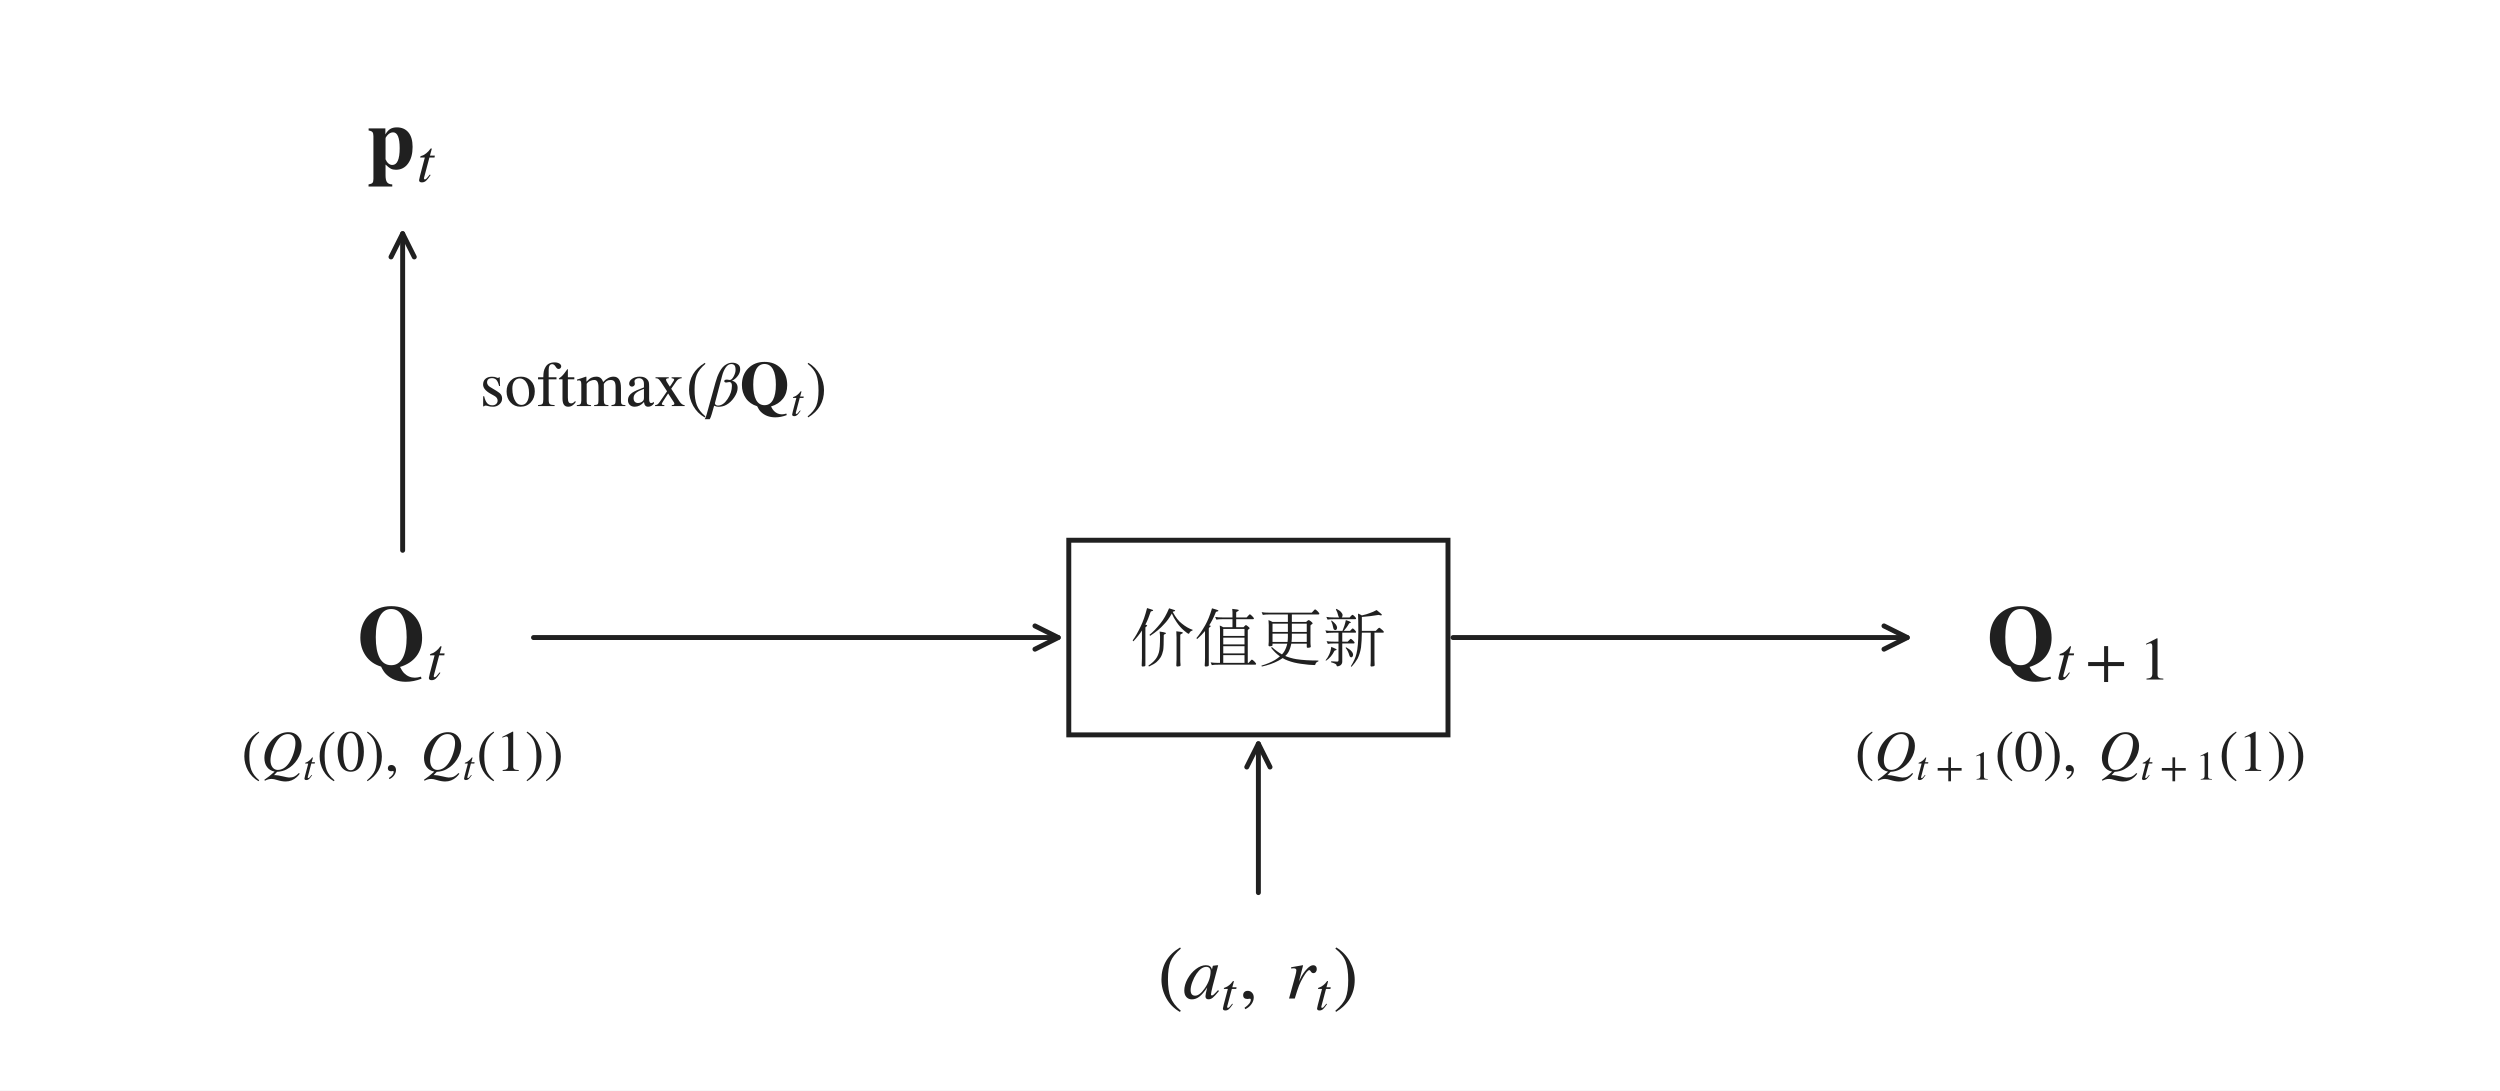
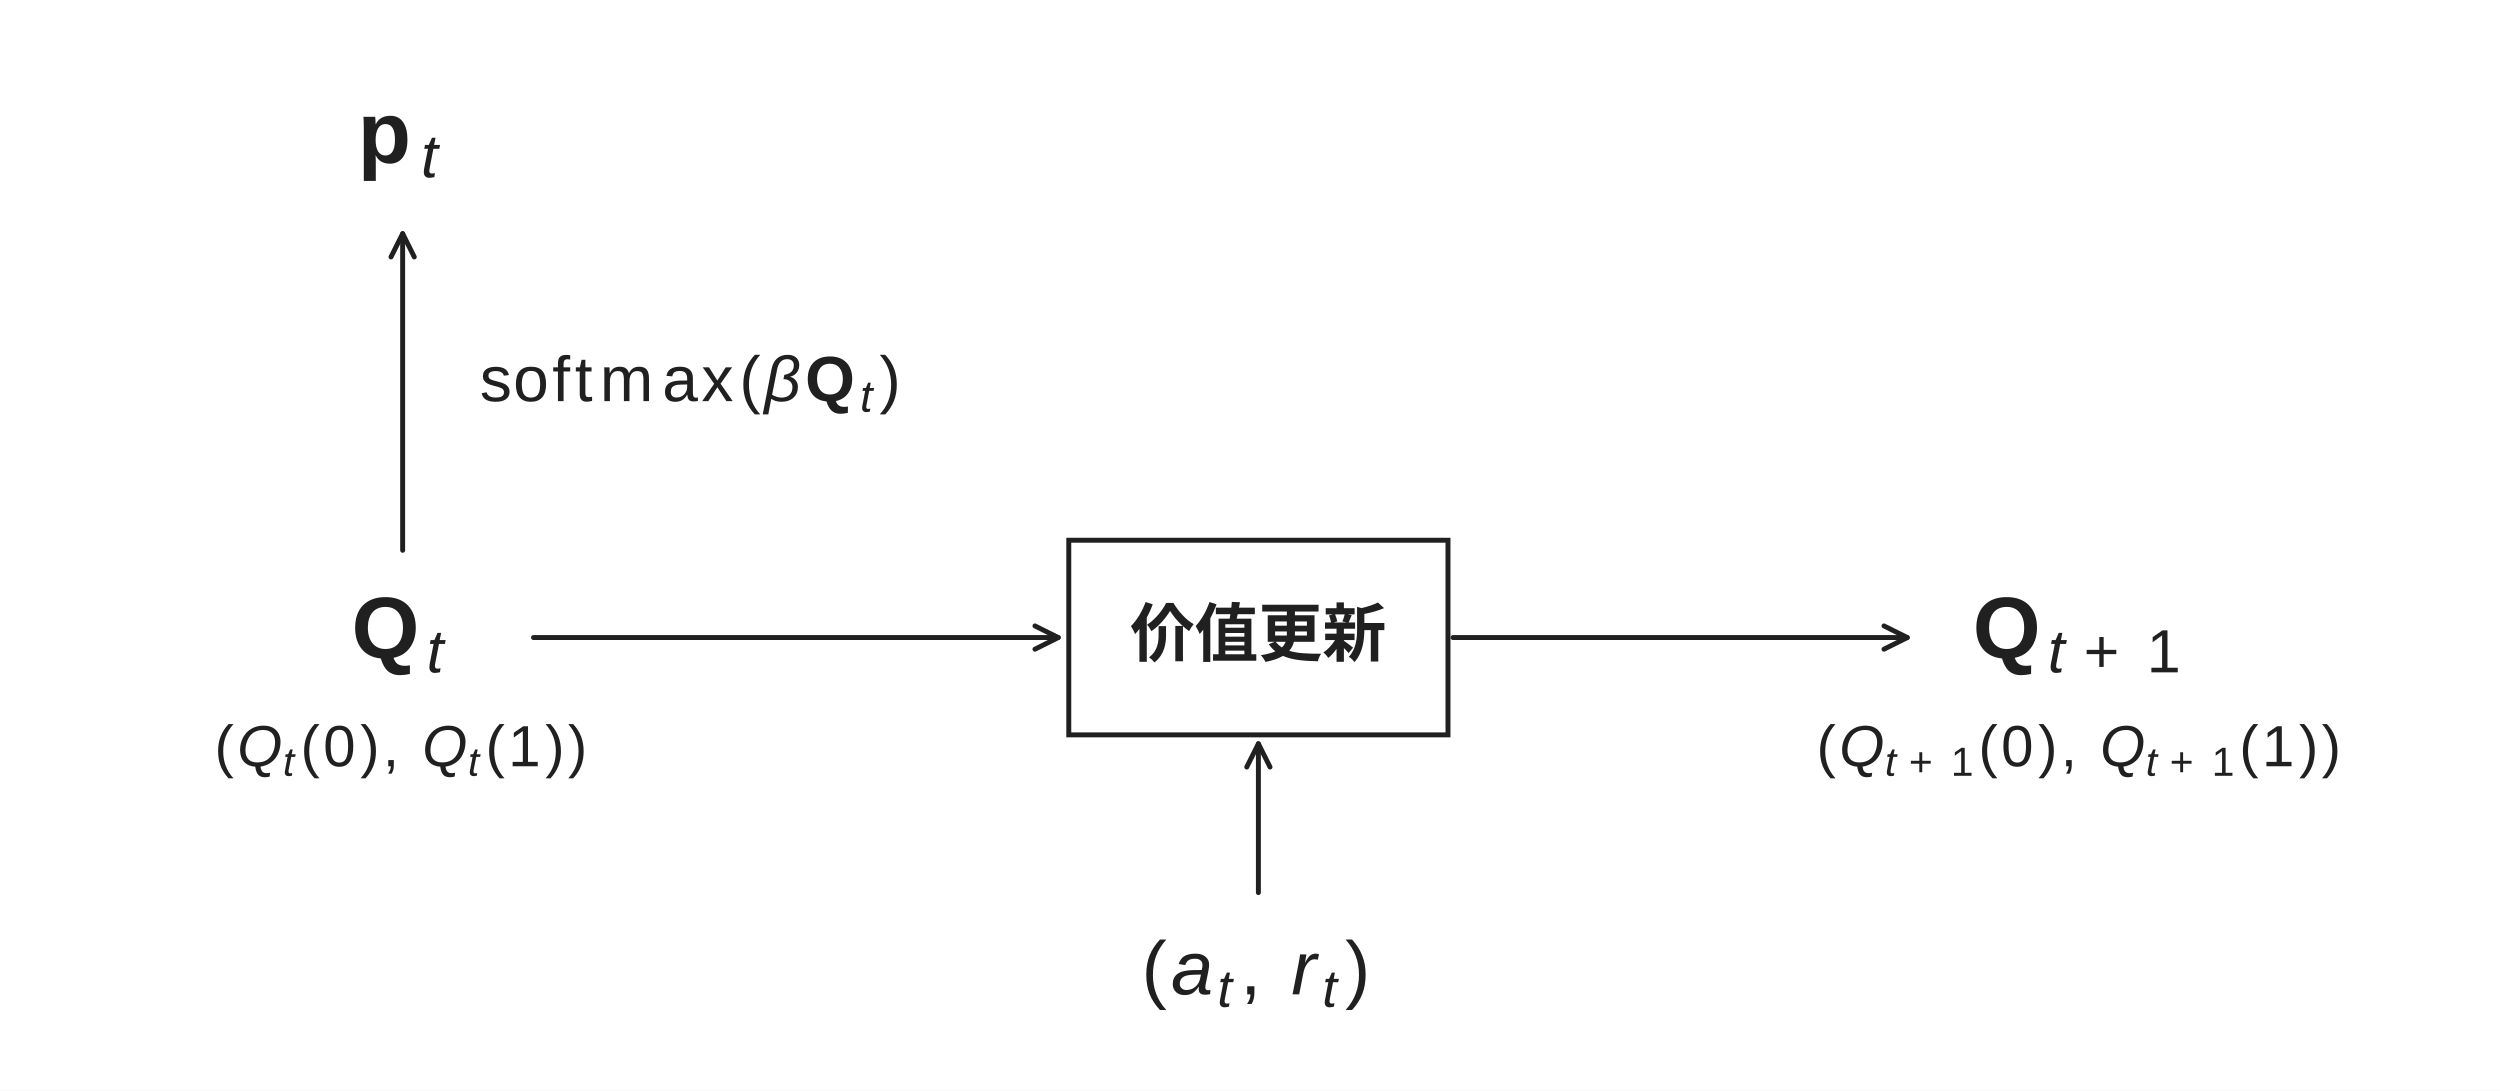
- <svg xmlns="http://www.w3.org/2000/svg" xmlns:xlink="http://www.w3.org/1999/xlink" width="429.805pt" height="187.488pt" viewBox="0 0 429.805 187.488" version="1.1">
+ <svg xmlns="http://www.w3.org/2000/svg" width="429.805pt" height="187.488pt" viewBox="0 0 429.805 187.488" version="1.1">
  <defs>
    <style type="text/css">*{stroke-linejoin: round; stroke-linecap: butt}</style>
  </defs>
  <g id="figure_1">
    <g id="patch_1">
      <path d="M 0 187.488  L 429.805 187.488  L 429.805 0  L 0 0  z " style="fill: #ffffff" />
    </g>
    <g id="axes_1">
      <g id="patch_2">
-         <path d="M 69.224 94.609  Q 69.224 66.916 69.224 40.173  " clip-path="url(#p248965f5a9)" style="fill: none; stroke: #202020; stroke-width: 0.85; stroke-linecap: round" />
-         <path d="M 67.224 44.173  L 69.224 40.173  L 71.224 44.173  " clip-path="url(#p248965f5a9)" style="fill: none; stroke: #202020; stroke-width: 0.85; stroke-linecap: round" />
+         <path d="M 69.224 94.609  Q 69.224 66.916 69.224 40.173  " clip-path="url(#pdacf03f3ad)" style="fill: none; stroke: #202020; stroke-width: 0.85; stroke-linecap: round" />
+         <path d="M 67.224 44.173  L 69.224 40.173  L 71.224 44.173  " clip-path="url(#pdacf03f3ad)" style="fill: none; stroke: #202020; stroke-width: 0.85; stroke-linecap: round" />
      </g>
      <g id="patch_3">
-         <path d="M 183.747 126.341  L 248.942 126.341  L 248.942 92.879  L 183.747 92.879  z " clip-path="url(#p248965f5a9)" style="fill: #ffffff; stroke: #202020; stroke-width: 0.85; stroke-linejoin: miter" />
+         <path d="M 183.747 126.341  L 248.942 126.341  L 248.942 92.879  L 183.747 92.879  z " clip-path="url(#pdacf03f3ad)" style="fill: #ffffff; stroke: #202020; stroke-width: 0.85; stroke-linejoin: miter" />
      </g>
      <g id="patch_4">
-         <path d="M 91.725 109.61  Q 137.303 109.61 181.932 109.61  " clip-path="url(#p248965f5a9)" style="fill: none; stroke: #202020; stroke-width: 0.85; stroke-linecap: round" />
-         <path d="M 177.932 107.61  L 181.932 109.61  L 177.932 111.61  " clip-path="url(#p248965f5a9)" style="fill: none; stroke: #202020; stroke-width: 0.85; stroke-linecap: round" />
+         <path d="M 91.725 109.61  Q 137.303 109.61 181.932 109.61  " clip-path="url(#pdacf03f3ad)" style="fill: none; stroke: #202020; stroke-width: 0.85; stroke-linecap: round" />
+         <path d="M 177.932 107.61  L 181.932 109.61  L 177.932 111.61  " clip-path="url(#pdacf03f3ad)" style="fill: none; stroke: #202020; stroke-width: 0.85; stroke-linecap: round" />
      </g>
      <g id="patch_5">
-         <path d="M 249.807 109.61  Q 289.328 109.61 327.898 109.61  " clip-path="url(#p248965f5a9)" style="fill: none; stroke: #202020; stroke-width: 0.85; stroke-linecap: round" />
-         <path d="M 323.898 107.61  L 327.898 109.61  L 323.898 111.61  " clip-path="url(#p248965f5a9)" style="fill: none; stroke: #202020; stroke-width: 0.85; stroke-linecap: round" />
+         <path d="M 249.807 109.61  Q 289.328 109.61 327.898 109.61  " clip-path="url(#pdacf03f3ad)" style="fill: none; stroke: #202020; stroke-width: 0.85; stroke-linecap: round" />
+         <path d="M 323.898 107.61  L 327.898 109.61  L 323.898 111.61  " clip-path="url(#pdacf03f3ad)" style="fill: none; stroke: #202020; stroke-width: 0.85; stroke-linecap: round" />
      </g>
      <g id="patch_6">
-         <path d="M 216.345 153.458  Q 216.345 140.188 216.345 127.869  " clip-path="url(#p248965f5a9)" style="fill: none; stroke: #202020; stroke-width: 0.85; stroke-linecap: round" />
-         <path d="M 214.345 131.869  L 216.345 127.869  L 218.345 131.869  " clip-path="url(#p248965f5a9)" style="fill: none; stroke: #202020; stroke-width: 0.85; stroke-linecap: round" />
+         <path d="M 216.345 153.458  Q 216.345 140.188 216.345 127.869  " clip-path="url(#pdacf03f3ad)" style="fill: none; stroke: #202020; stroke-width: 0.85; stroke-linecap: round" />
+         <path d="M 214.345 131.869  L 216.345 127.869  L 218.345 131.869  " clip-path="url(#pdacf03f3ad)" style="fill: none; stroke: #202020; stroke-width: 0.85; stroke-linecap: round" />
      </g>
      <g id="text_1">
-         <g style="fill: #202020" transform="translate(61.42387 114.71) scale(0.15 -0.15)">
-           <defs>
-             <path id="STIXGeneral-Bold-34" d="M 4672 -749  L 4710 -902  Q 4128 -1126 3565 -1126  Q 2669 -1126 2106 -563  Q 1920 -378 1747 -13  Q 1024 205 624 777  Q 224 1350 224 2112  Q 224 3142 861 3782  Q 1498 4422 2490 4422  Q 3488 4422 4121 3782  Q 4755 3142 4755 2093  Q 4755 1286 4332 742  Q 3910 198 3136 -38  Q 3283 -339 3437 -493  Q 3770 -826 4224 -826  Q 4416 -826 4672 -749  z M 3622 2144  Q 3622 3155 3328 3683  Q 3034 4211 2483 4211  Q 1946 4211 1651 3676  Q 1357 3142 1357 2144  Q 1357 1146 1645 618  Q 1933 90 2490 90  Q 3040 90 3331 621  Q 3622 1152 3622 2144  z " transform="scale(0.015625)" />
-             <path id="STIXGeneral-Italic-57" d="M 1894 2739  L 1862 2534  L 1325 2534  L 768 435  Q 755 384 755 346  Q 755 243 851 243  Q 928 243 1030 342  Q 1133 442 1370 749  L 1453 704  Q 1158 256 969 93  Q 781 -70 538 -70  Q 243 -70 243 166  Q 243 230 346 640  L 845 2534  L 365 2534  L 358 2573  Q 358 2688 570 2733  Q 730 2771 992 2979  Q 1254 3187 1421 3437  Q 1459 3494 1510 3494  Q 1568 3494 1568 3443  Q 1568 3411 1562 3398  L 1382 2739  L 1894 2739  z " transform="scale(0.015625)" />
-           </defs>
-           <use xlink:href="#STIXGeneral-Bold-34" transform="translate(0 0.90625)" />
-           <use xlink:href="#STIXGeneral-Italic-57" transform="translate(79.37493 -14.09375) scale(0.7)" />
+         <g style="fill: #202020" transform="translate(60.44887 113.9822)">
+           <text>
+             <tspan x="0" y="-0.859" style="font-weight: 700; font-size: 15px; font-family: 'Arial', 'DejaVu Sans'; fill: #202020">Q</tspan>
+             <tspan x="12.895" y="1.602" style="font-style: oblique; font-size: 10.5px; font-family: 'Arial', 'DejaVu Sans'; fill: #202020">t</tspan>
+           </text>
        </g>
      </g>
      <g id="text_2">
-         <g style="fill: #202020" transform="translate(41.52387 132.5761) scale(0.1 -0.1)">
-           <defs>
-             <path id="STIXGeneral-Regular-b" d="M 1946 -1030  L 1869 -1133  Q 1126 -710 716 32  Q 307 774 307 1613  Q 307 3386 1888 4326  L 1946 4224  Q 1293 3667 1075 3126  Q 858 2586 858 1632  Q 858 685 1082 96  Q 1306 -493 1946 -1030  z " transform="scale(0.015625)" />
-             <path id="STIXGeneral-Italic-34" d="M 442 -1082  L 378 -979  Q 749 -717 912 -589  Q 1075 -461 1510 -77  Q 966 32 675 425  Q 384 819 384 1440  Q 384 2035 678 2624  Q 973 3213 1491 3661  Q 2202 4262 3034 4262  Q 3680 4262 4077 3833  Q 4474 3405 4474 2746  Q 4474 1997 4019 1277  Q 3565 557 2835 173  Q 2400 -64 1786 -102  L 1440 -467  L 1600 -467  Q 1824 -467 2387 -595  Q 2938 -730 3098 -730  Q 3443 -730 3673 -624  Q 3904 -518 4173 -237  L 4275 -307  Q 4122 -525 3942 -685  Q 3411 -1165 2720 -1165  Q 2298 -1165 1773 -998  Q 1421 -883 1178 -883  Q 800 -883 442 -1082  z M 3802 3072  Q 3802 3526 3581 3788  Q 3360 4051 2976 4051  Q 2272 4051 1734 3251  Q 1446 2822 1251 2230  Q 1056 1638 1056 1171  Q 1056 691 1273 400  Q 1491 109 1850 109  Q 2579 109 3117 902  Q 3411 1350 3606 1964  Q 3802 2579 3802 3072  z " transform="scale(0.015625)" />
-             <path id="STIXGeneral-Regular-13" d="M 3046 2112  Q 3046 1683 2963 1302  Q 2880 922 2717 602  Q 2554 282 2266 96  Q 1978 -90 1600 -90  Q 1210 -90 915 108  Q 621 307 461 640  Q 301 973 227 1350  Q 154 1728 154 2150  Q 154 2746 301 3222  Q 448 3699 790 4012  Q 1133 4326 1626 4326  Q 2253 4326 2649 3712  Q 3046 3098 3046 2112  z M 2432 2080  Q 2432 3091 2217 3625  Q 2003 4160 1587 4160  Q 1190 4160 979 3622  Q 768 3085 768 2106  Q 768 1120 979 598  Q 1190 77 1600 77  Q 2003 77 2217 598  Q 2432 1120 2432 2080  z " transform="scale(0.015625)" />
-             <path id="STIXGeneral-Regular-c" d="M 186 4224  L 262 4326  Q 992 3891 1408 3148  Q 1824 2406 1824 1581  Q 1824 -166 243 -1133  L 186 -1030  Q 845 -486 1059 54  Q 1274 595 1274 1562  Q 1274 2534 1059 3120  Q 845 3706 186 4224  z " transform="scale(0.015625)" />
-             <path id="STIXGeneral-Regular-f" d="M 531 -902  L 467 -781  Q 998 -422 998 -96  Q 998 -13 909 -13  Q 883 -13 822 -25  Q 762 -38 723 -38  Q 352 -38 352 288  Q 352 454 457 553  Q 563 653 736 653  Q 954 653 1101 496  Q 1248 339 1248 96  Q 1248 -198 1053 -473  Q 858 -749 531 -902  z " transform="scale(0.015625)" />
-             <path id="STIXGeneral-Regular-14" d="M 2522 0  L 755 0  L 755 96  Q 1107 115 1235 227  Q 1363 339 1363 608  L 1363 3482  Q 1363 3795 1171 3795  Q 1082 3795 883 3718  L 710 3654  L 710 3744  L 1856 4326  L 1914 4307  L 1914 486  Q 1914 275 2042 185  Q 2170 96 2522 96  L 2522 0  z " transform="scale(0.015625)" />
-           </defs>
-           <use xlink:href="#STIXGeneral-Regular-b" transform="translate(0 0.40625)" />
-           <use xlink:href="#STIXGeneral-Italic-34" transform="translate(33.29997 0.40625)" />
-           <use xlink:href="#STIXGeneral-Italic-57" transform="translate(105.4999 -14.59375) scale(0.7)" />
-           <use xlink:href="#STIXGeneral-Regular-b" transform="translate(129.4599 0.40625)" />
-           <use xlink:href="#STIXGeneral-Regular-13" transform="translate(162.7599 0.40625)" />
-           <use xlink:href="#STIXGeneral-Regular-c" transform="translate(212.7598 0.40625)" />
-           <use xlink:href="#STIXGeneral-Regular-f" transform="translate(246.0598 0.40625)" />
-           <use xlink:href="#STIXGeneral-Italic-34" transform="translate(307.7268 0.40625)" />
-           <use xlink:href="#STIXGeneral-Italic-57" transform="translate(379.9267 -14.59375) scale(0.7)" />
-           <use xlink:href="#STIXGeneral-Regular-b" transform="translate(403.8867 0.40625)" />
-           <use xlink:href="#STIXGeneral-Regular-14" transform="translate(437.1866 0.40625)" />
-           <use xlink:href="#STIXGeneral-Regular-c" transform="translate(487.1866 0.40625)" />
-           <use xlink:href="#STIXGeneral-Regular-c" transform="translate(520.4866 0.40625)" />
+         <g style="fill: #202020" transform="translate(36.87387 132.1409)">
+           <text>
+             <tspan x="0" y="-0.406" style="font-size: 10px; font-family: 'Arial', 'DejaVu Sans'; fill: #202020">(</tspan>
+             <tspan x="14.791" y="-0.406" style="font-size: 10px; font-family: 'Arial', 'DejaVu Sans'; fill: #202020">(</tspan>
+             <tspan x="18.692" y="-0.406" style="font-size: 10px; font-family: 'Arial', 'DejaVu Sans'; fill: #202020">0</tspan>
+             <tspan x="25.054" y="-0.406" style="font-size: 10px; font-family: 'Arial', 'DejaVu Sans'; fill: #202020">)</tspan>
+             <tspan x="28.956" y="-0.406" style="font-size: 10px; font-family: 'Arial', 'DejaVu Sans'; fill: #202020">,</tspan>
+             <tspan x="46.595" y="-0.406" style="font-size: 10px; font-family: 'Arial', 'DejaVu Sans'; fill: #202020">(</tspan>
+             <tspan x="50.497" y="-0.406" style="font-size: 10px; font-family: 'Arial', 'DejaVu Sans'; fill: #202020">1</tspan>
+             <tspan x="56.859" y="-0.406" style="font-size: 10px; font-family: 'Arial', 'DejaVu Sans'; fill: #202020">)</tspan>
+             <tspan x="60.76" y="-0.406" style="font-size: 10px; font-family: 'Arial', 'DejaVu Sans'; fill: #202020">)</tspan>
+             <tspan x="3.901" y="-0.406" style="font-style: oblique; font-size: 10px; font-family: 'Arial', 'DejaVu Sans'; fill: #202020">Q</tspan>
+             <tspan x="35.706" y="-0.406" style="font-style: oblique; font-size: 10px; font-family: 'Arial', 'DejaVu Sans'; fill: #202020">Q</tspan>
+             <tspan x="11.772" y="1.234" style="font-style: oblique; font-size: 7px; font-family: 'Arial', 'DejaVu Sans'; fill: #202020">t</tspan>
+             <tspan x="43.577" y="1.234" style="font-style: oblique; font-size: 7px; font-family: 'Arial', 'DejaVu Sans'; fill: #202020">t</tspan>
+           </text>
        </g>
      </g>
      <g id="text_3">
-         <g style="fill: #202020" transform="translate(341.571 114.71) scale(0.15 -0.15)">
-           <defs>
-             <path id="STIXGeneral-Regular-e" d="M 4070 1408  L 2400 1408  L 2400 -262  L 1978 -262  L 1978 1408  L 307 1408  L 307 1830  L 1978 1830  L 1978 3501  L 2400 3501  L 2400 1830  L 4070 1830  L 4070 1408  z " transform="scale(0.015625)" />
-           </defs>
-           <use xlink:href="#STIXGeneral-Bold-34" transform="translate(0 0.90625)" />
-           <use xlink:href="#STIXGeneral-Italic-57" transform="translate(79.37493 -14.09375) scale(0.7)" />
-           <use xlink:href="#STIXGeneral-Regular-e" transform="translate(112.8349 -14.09375) scale(0.7)" />
-           <use xlink:href="#STIXGeneral-Regular-14" transform="translate(174.7849 -14.09375) scale(0.7)" />
+         <g style="fill: #202020" transform="translate(339.171 113.9822)">
+           <text>
+             <tspan x="0" y="-0.859" style="font-weight: 700; font-size: 15px; font-family: 'Arial', 'DejaVu Sans'; fill: #202020">Q</tspan>
+             <tspan x="12.895" y="1.602" style="font-style: oblique; font-size: 10.5px; font-family: 'Arial', 'DejaVu Sans'; fill: #202020">t</tspan>
+             <tspan x="19.058" y="1.602" style="font-size: 10.5px; font-family: 'Arial', 'DejaVu Sans'; fill: #202020">+</tspan>
+             <tspan x="29.901" y="1.602" style="font-size: 10.5px; font-family: 'Arial', 'DejaVu Sans'; fill: #202020">1</tspan>
+           </text>
        </g>
      </g>
      <g id="text_4">
-         <g style="fill: #202020" transform="translate(318.896 132.5761) scale(0.1 -0.1)">
-           <use xlink:href="#STIXGeneral-Regular-b" transform="translate(0 0.40625)" />
-           <use xlink:href="#STIXGeneral-Italic-34" transform="translate(33.29997 0.40625)" />
-           <use xlink:href="#STIXGeneral-Italic-57" transform="translate(105.4999 -14.59375) scale(0.7)" />
-           <use xlink:href="#STIXGeneral-Regular-e" transform="translate(138.9599 -14.59375) scale(0.7)" />
-           <use xlink:href="#STIXGeneral-Regular-14" transform="translate(200.9098 -14.59375) scale(0.7)" />
-           <use xlink:href="#STIXGeneral-Regular-b" transform="translate(240.4098 0.40625)" />
-           <use xlink:href="#STIXGeneral-Regular-13" transform="translate(273.7098 0.40625)" />
-           <use xlink:href="#STIXGeneral-Regular-c" transform="translate(323.7097 0.40625)" />
-           <use xlink:href="#STIXGeneral-Regular-f" transform="translate(357.0097 0.40625)" />
-           <use xlink:href="#STIXGeneral-Italic-34" transform="translate(418.6767 0.40625)" />
-           <use xlink:href="#STIXGeneral-Italic-57" transform="translate(490.8766 -14.59375) scale(0.7)" />
-           <use xlink:href="#STIXGeneral-Regular-e" transform="translate(524.3366 -14.59375) scale(0.7)" />
-           <use xlink:href="#STIXGeneral-Regular-14" transform="translate(586.2866 -14.59375) scale(0.7)" />
-           <use xlink:href="#STIXGeneral-Regular-b" transform="translate(625.7865 0.40625)" />
-           <use xlink:href="#STIXGeneral-Regular-14" transform="translate(659.0865 0.40625)" />
-           <use xlink:href="#STIXGeneral-Regular-c" transform="translate(709.0865 0.40625)" />
-           <use xlink:href="#STIXGeneral-Regular-c" transform="translate(742.3864 0.40625)" />
+         <g style="fill: #202020" transform="translate(312.296 132.1409)">
+           <text>
+             <tspan x="0" y="-0.406" style="font-size: 10px; font-family: 'Arial', 'DejaVu Sans'; fill: #202020">(</tspan>
+             <tspan x="27.837" y="-0.406" style="font-size: 10px; font-family: 'Arial', 'DejaVu Sans'; fill: #202020">(</tspan>
+             <tspan x="31.738" y="-0.406" style="font-size: 10px; font-family: 'Arial', 'DejaVu Sans'; fill: #202020">0</tspan>
+             <tspan x="38.101" y="-0.406" style="font-size: 10px; font-family: 'Arial', 'DejaVu Sans'; fill: #202020">)</tspan>
+             <tspan x="42.002" y="-0.406" style="font-size: 10px; font-family: 'Arial', 'DejaVu Sans'; fill: #202020">,</tspan>
+             <tspan x="72.688" y="-0.406" style="font-size: 10px; font-family: 'Arial', 'DejaVu Sans'; fill: #202020">(</tspan>
+             <tspan x="76.589" y="-0.406" style="font-size: 10px; font-family: 'Arial', 'DejaVu Sans'; fill: #202020">1</tspan>
+             <tspan x="82.952" y="-0.406" style="font-size: 10px; font-family: 'Arial', 'DejaVu Sans'; fill: #202020">)</tspan>
+             <tspan x="86.853" y="-0.406" style="font-size: 10px; font-family: 'Arial', 'DejaVu Sans'; fill: #202020">)</tspan>
+             <tspan x="3.901" y="-0.406" style="font-style: oblique; font-size: 10px; font-family: 'Arial', 'DejaVu Sans'; fill: #202020">Q</tspan>
+             <tspan x="48.752" y="-0.406" style="font-style: oblique; font-size: 10px; font-family: 'Arial', 'DejaVu Sans'; fill: #202020">Q</tspan>
+             <tspan x="11.772" y="1.234" style="font-style: oblique; font-size: 7px; font-family: 'Arial', 'DejaVu Sans'; fill: #202020">t</tspan>
+             <tspan x="56.624" y="1.234" style="font-style: oblique; font-size: 7px; font-family: 'Arial', 'DejaVu Sans'; fill: #202020">t</tspan>
+             <tspan x="15.881" y="1.234" style="font-size: 7px; font-family: 'Arial', 'DejaVu Sans'; fill: #202020">+</tspan>
+             <tspan x="23.11" y="1.234" style="font-size: 7px; font-family: 'Arial', 'DejaVu Sans'; fill: #202020">1</tspan>
+             <tspan x="60.732" y="1.234" style="font-size: 7px; font-family: 'Arial', 'DejaVu Sans'; fill: #202020">+</tspan>
+             <tspan x="67.961" y="1.234" style="font-size: 7px; font-family: 'Arial', 'DejaVu Sans'; fill: #202020">1</tspan>
+           </text>
        </g>
      </g>
      <g id="text_5">
-         <g style="fill: #202020" transform="translate(63.07387 29.09722) scale(0.15 -0.15)">
-           <defs>
-             <path id="STIXGeneral-Bold-53" d="M 1357 2950  L 1357 2509  Q 1517 2790 1712 2908  Q 1907 3027 2195 3027  Q 2739 3027 3046 2659  Q 3354 2291 3354 1594  Q 3354 838 3024 377  Q 2694 -83 2125 -83  Q 1907 -83 1753 -3  Q 1600 77 1370 301  L 1370 -506  Q 1370 -838 1475 -992  Q 1581 -1146 1862 -1158  L 1862 -1312  L 122 -1312  L 122 -1158  Q 346 -1120 413 -1040  Q 480 -960 480 -755  L 480 2381  Q 480 2592 409 2678  Q 339 2765 128 2797  L 128 2950  L 1357 2950  z M 1370 2214  L 1370 685  Q 1446 499 1577 384  Q 1709 269 1862 269  Q 2406 269 2406 1498  Q 2406 2662 1920 2662  Q 1683 2662 1485 2426  Q 1370 2291 1370 2214  z " transform="scale(0.015625)" />
-           </defs>
-           <use xlink:href="#STIXGeneral-Bold-53" transform="translate(0 0.703125)" />
-           <use xlink:href="#STIXGeneral-Italic-57" transform="translate(57.17495 -14.29688) scale(0.7)" />
+         <g style="fill: #202020" transform="translate(61.49887 28.59448)">
+           <text>
+             <tspan x="0" y="-0.594" style="font-weight: 700; font-size: 15px; font-family: 'Arial', 'DejaVu Sans'; fill: #202020">p</tspan>
+             <tspan x="10.881" y="1.867" style="font-style: oblique; font-size: 10.5px; font-family: 'Arial', 'DejaVu Sans'; fill: #202020">t</tspan>
+           </text>
        </g>
      </g>
      <g id="text_6">
-         <g style="fill: #202020" transform="translate(82.49359 69.91415) scale(0.11 -0.11)">
-           <defs>
-             <path id="STIXGeneral-Regular-56" d="M 998 1926  L 1664 1523  Q 1984 1331 2105 1164  Q 2227 998 2227 736  Q 2227 416 1961 176  Q 1696 -64 1331 -64  Q 1030 -64 864 -6  Q 691 51 570 51  Q 461 51 416 -26  L 333 -26  L 333 979  L 435 979  Q 538 512 730 294  Q 922 77 1248 77  Q 1485 77 1632 211  Q 1779 346 1779 550  Q 1779 845 1440 1030  L 1094 1222  Q 326 1651 326 2150  Q 326 2522 566 2730  Q 806 2938 1210 2938  Q 1491 2938 1638 2867  Q 1754 2816 1818 2816  Q 1862 2816 1920 2880  L 1990 2880  L 2022 2010  L 1926 2010  Q 1818 2445 1654 2621  Q 1491 2797 1203 2797  Q 986 2797 854 2688  Q 723 2579 723 2362  Q 723 2253 796 2128  Q 870 2003 998 1926  z " transform="scale(0.015625)" />
-             <path id="STIXGeneral-Regular-52" d="M 3008 1478  Q 3008 806 2608 371  Q 2208 -64 1568 -64  Q 979 -64 582 368  Q 186 800 186 1459  Q 186 2125 582 2534  Q 979 2944 1626 2944  Q 2221 2944 2614 2537  Q 3008 2131 3008 1478  z M 2432 1306  Q 2432 2035 2112 2445  Q 1856 2765 1504 2765  Q 1171 2765 966 2493  Q 762 2221 762 1747  Q 762 928 1101 435  Q 1318 115 1677 115  Q 2029 115 2230 432  Q 2432 749 2432 1306  z " transform="scale(0.015625)" />
-             <path id="STIXGeneral-Regular-49" d="M 134 2880  L 659 2880  Q 666 3264 710 3478  Q 755 3693 883 3910  Q 1152 4371 1786 4371  Q 2074 4371 2262 4259  Q 2451 4147 2451 3974  Q 2451 3866 2374 3789  Q 2298 3712 2182 3712  Q 2029 3712 1894 3942  Q 1741 4192 1555 4192  Q 1197 4192 1197 3622  L 1197 2880  L 1978 2880  L 1978 2675  L 1197 2675  L 1197 666  Q 1197 307 1299 208  Q 1402 109 1792 96  L 1792 0  L 128 0  L 128 96  Q 474 115 566 214  Q 659 314 659 666  L 659 2675  L 134 2675  L 134 2880  z " transform="scale(0.015625)" />
-             <path id="STIXGeneral-Regular-57" d="M 1702 493  L 1786 422  Q 1478 -64 1011 -64  Q 448 -64 448 749  L 448 2675  L 109 2675  Q 83 2694 83 2720  Q 83 2771 192 2842  Q 435 2982 813 3526  Q 826 3546 874 3606  Q 922 3667 941 3706  Q 986 3706 986 3622  L 986 2880  L 1632 2880  L 1632 2675  L 986 2675  L 986 845  Q 986 538 1062 403  Q 1139 269 1318 269  Q 1510 269 1702 493  z " transform="scale(0.015625)" />
-             <path id="STIXGeneral-Regular-50" d="M 4960 0  L 3565 0  L 3565 96  Q 3834 122 3907 208  Q 3981 294 3981 576  L 3981 1894  Q 3981 2278 3869 2444  Q 3757 2611 3488 2611  Q 3264 2611 3107 2521  Q 2950 2432 2803 2221  L 2803 608  Q 2803 301 2896 201  Q 2989 102 3264 96  L 3264 0  L 1830 0  L 1830 96  Q 2112 115 2189 188  Q 2266 262 2266 550  L 2266 1901  Q 2266 2611 1850 2611  Q 1670 2611 1468 2531  Q 1267 2451 1171 2336  Q 1088 2240 1088 2227  L 1088 448  Q 1088 243 1177 176  Q 1267 109 1523 96  L 1523 0  L 102 0  L 102 96  Q 371 102 460 195  Q 550 288 550 563  L 550 2150  Q 550 2387 499 2480  Q 448 2573 326 2573  Q 230 2573 122 2547  L 122 2656  Q 557 2778 1011 2944  L 1062 2925  L 1062 2451  L 1075 2451  Q 1363 2752 1584 2848  Q 1805 2944 2054 2944  Q 2560 2944 2733 2406  Q 3232 2944 3776 2944  Q 4518 2944 4518 1792  L 4518 493  Q 4518 282 4582 202  Q 4646 122 4794 109  L 4960 96  L 4960 0  z " transform="scale(0.015625)" />
-             <path id="STIXGeneral-Regular-44" d="M 2829 422  L 2829 243  Q 2586 -64 2253 -64  Q 1888 -64 1843 403  L 1837 403  Q 1427 -64 909 -64  Q 608 -64 422 112  Q 237 288 237 602  Q 237 1050 685 1350  Q 992 1555 1837 1869  L 1837 2214  Q 1837 2502 1699 2646  Q 1562 2790 1338 2790  Q 1146 2790 1018 2697  Q 890 2605 890 2477  Q 890 2419 909 2348  Q 928 2278 928 2208  Q 928 2112 841 2029  Q 755 1946 634 1946  Q 525 1946 441 2029  Q 358 2112 358 2240  Q 358 2547 685 2752  Q 986 2944 1421 2944  Q 1939 2944 2176 2656  Q 2291 2522 2323 2384  Q 2355 2246 2355 1946  L 2355 723  Q 2355 301 2554 301  Q 2682 301 2829 422  z M 1837 813  L 1837 1715  Q 1248 1510 1018 1293  Q 800 1094 800 800  Q 800 557 921 432  Q 1043 307 1242 307  Q 1453 307 1613 410  Q 1747 506 1792 589  Q 1837 672 1837 813  z " transform="scale(0.015625)" />
-             <path id="STIXGeneral-Regular-5b" d="M 3066 0  L 1779 0  L 1779 96  Q 1939 109 1987 137  Q 2035 166 2035 250  Q 2035 307 1997 365  L 1414 1261  L 909 474  Q 781 275 781 211  Q 781 96 1037 96  L 1037 0  L 109 0  L 109 96  Q 269 109 355 169  Q 442 230 576 422  L 1306 1478  L 704 2400  Q 557 2624 454 2704  Q 352 2784 211 2784  L 154 2784  L 154 2880  L 1478 2880  L 1478 2784  Q 1203 2778 1203 2643  Q 1203 2509 1498 2074  Q 1581 1958 1587 1946  Q 1619 1990 1779 2227  Q 1811 2285 1856 2349  Q 1901 2413 1923 2451  Q 1946 2490 1971 2528  Q 1997 2566 2006 2595  Q 2016 2624 2016 2643  Q 2016 2765 1760 2784  L 1760 2880  L 2771 2880  L 2771 2784  Q 2445 2771 2253 2502  L 1722 1734  L 2541 480  Q 2790 96 3066 96  L 3066 0  z " transform="scale(0.015625)" />
-             <path id="STIXGeneral-Italic-201" d="M -58 -813  L 819 2355  Q 902 2662 995 2908  Q 1088 3155 1235 3433  Q 1382 3712 1555 3901  Q 1728 4090 1977 4214  Q 2227 4339 2515 4339  Q 2816 4339 3053 4182  Q 3290 4026 3290 3693  Q 3290 3328 3037 3001  Q 2784 2675 2470 2534  L 2470 2528  Q 2682 2509 2858 2320  Q 3034 2131 3034 1818  Q 3034 1376 2694 873  Q 2355 371 1901 122  Q 1562 -70 1107 -70  Q 922 -70 685 38  L 442 -813  Q 352 -1126 243 -1312  L -256 -1312  Q -154 -1158 -58 -813  z M 1491 3053  L 762 288  Q 762 186 848 118  Q 934 51 1069 51  Q 1594 51 2029 704  Q 2464 1357 2464 2029  Q 2464 2406 2208 2406  Q 2150 2406 2044 2380  Q 1939 2355 1888 2355  Q 1805 2355 1750 2396  Q 1696 2438 1696 2496  Q 1696 2650 1978 2650  Q 1997 2650 2099 2630  Q 2202 2611 2253 2611  Q 2451 2611 2640 2969  Q 2829 3328 2829 3622  Q 2829 3962 2713 4083  Q 2598 4205 2400 4205  Q 2080 4205 1846 3865  Q 1613 3526 1491 3053  z " transform="scale(0.015625)" />
-           </defs>
-           <use xlink:href="#STIXGeneral-Regular-56" transform="translate(0 0.90625)" />
-           <use xlink:href="#STIXGeneral-Regular-52" transform="translate(38.89996 0.90625)" />
-           <use xlink:href="#STIXGeneral-Regular-49" transform="translate(88.89992 0.90625)" />
-           <use xlink:href="#STIXGeneral-Regular-57" transform="translate(122.1999 0.90625)" />
-           <use xlink:href="#STIXGeneral-Regular-50" transform="translate(149.9999 0.90625)" />
-           <use xlink:href="#STIXGeneral-Regular-44" transform="translate(227.7998 0.90625)" />
-           <use xlink:href="#STIXGeneral-Regular-5b" transform="translate(272.1998 0.90625)" />
-           <use xlink:href="#STIXGeneral-Regular-b" transform="translate(322.1997 0.90625)" />
-           <use xlink:href="#STIXGeneral-Italic-201" transform="translate(355.4997 0.90625)" />
-           <use xlink:href="#STIXGeneral-Bold-34" transform="translate(406.0996 0.90625)" />
-           <use xlink:href="#STIXGeneral-Italic-57" transform="translate(485.4746 -14.09375) scale(0.7)" />
-           <use xlink:href="#STIXGeneral-Regular-c" transform="translate(509.4345 0.90625)" />
+         <g style="fill: #202020" transform="translate(82.49359 69.54548)">
+           <text>
+             <tspan x="0" y="-0.578" style="font-size: 11px; font-family: 'Arial', 'DejaVu Sans'; fill: #202020">s</tspan>
+             <tspan x="5.731" y="-0.578" style="font-size: 11px; font-family: 'Arial', 'DejaVu Sans'; fill: #202020">o</tspan>
+             <tspan x="12.461" y="-0.578" style="font-size: 11px; font-family: 'Arial', 'DejaVu Sans'; fill: #202020">f</tspan>
+             <tspan x="16.333" y="-0.578" style="font-size: 11px; font-family: 'Arial', 'DejaVu Sans'; fill: #202020">t</tspan>
+             <tspan x="20.646" y="-0.578" style="font-size: 11px; font-family: 'Arial', 'DejaVu Sans'; fill: #202020">m</tspan>
+             <tspan x="31.362" y="-0.578" style="font-size: 11px; font-family: 'Arial', 'DejaVu Sans'; fill: #202020">a</tspan>
+             <tspan x="38.103" y="-0.578" style="font-size: 11px; font-family: 'Arial', 'DejaVu Sans'; fill: #202020">x</tspan>
+             <tspan x="44.612" y="-0.578" style="font-size: 11px; font-family: 'Arial', 'DejaVu Sans'; fill: #202020">(</tspan>
+             <tspan x="68.7" y="-0.578" style="font-size: 11px; font-family: 'Arial', 'DejaVu Sans'; fill: #202020">)</tspan>
+             <tspan x="48.904" y="-0.578" style="font-style: oblique; font-size: 11px; font-family: 'Arial', 'DejaVu Sans'; fill: #202020">β</tspan>
+             <tspan x="55.924" y="-0.578" style="font-weight: 700; font-size: 11px; font-family: 'Arial', 'DejaVu Sans'; fill: #202020">Q</tspan>
+             <tspan x="65.38" y="1.227" style="font-style: oblique; font-size: 7.7px; font-family: 'Arial', 'DejaVu Sans'; fill: #202020">t</tspan>
+           </text>
        </g>
      </g>
      <g id="text_7">
-         <g style="fill: #202020" transform="translate(194.3447 113.57) scale(0.11 -0.11)">
-           <defs>
-             <path id="SimSong-Regular-1e55" d="M 1664 5254  C 1478 4518 1267 3910 1030 3424  C 742 2822 474 2355 224 2022  L 294 1926  C 627 2278 915 2637 1152 3008  L 1152 230  C 1152 -13 1139 -250 1126 -493  C 1126 -557 1158 -595 1235 -595  C 1286 -595 1357 -582 1434 -570  C 1472 -544 1498 -512 1498 -480  L 1498 3277  C 1498 3328 1517 3366 1568 3386  C 1638 3424 1677 3462 1677 3514  C 1677 3526 1638 3552 1568 3578  C 1542 3578 1517 3584 1491 3590  C 1683 3949 1862 4384 2029 4896  C 2042 4915 2080 4934 2150 4947  C 2227 4960 2272 4986 2272 5024  C 2272 5062 2195 5094 2054 5133  L 1664 5254  z M 3866 5229  C 3610 4621 3328 4122 3008 3725  C 2611 3226 2240 2842 1901 2573  L 1971 2477  C 2547 2848 3008 3232 3354 3629  C 3635 3910 3898 4269 4141 4710  C 4262 4416 4422 4128 4621 3846  C 4845 3514 5088 3232 5357 3008  C 5606 2790 5766 2682 5830 2682  C 5856 2682 5888 2720 5920 2797  C 5971 2899 6067 2970 6202 3002  L 6227 3078  C 5869 3194 5504 3405 5139 3706  C 4819 3942 4518 4333 4230 4870  C 4243 4890 4282 4909 4352 4922  C 4429 4934 4474 4960 4474 4998  C 4474 5037 4397 5069 4256 5107  L 3866 5229  z M 4589 2931  C 4602 2752 4614 2541 4614 2298  L 4614 134  C 4614 -58 4602 -262 4589 -493  C 4595 -557 4634 -595 4704 -595  C 4768 -595 4845 -582 4934 -563  C 4986 -538 5018 -512 5018 -474  C 4992 -243 4986 -45 4986 134  L 4986 2554  C 4986 2605 5018 2643 5094 2669  C 5190 2694 5242 2733 5242 2797  C 5242 2822 5178 2848 5050 2874  L 4589 2931  z M 2918 2906  C 2944 2688 2963 2515 2963 2381  C 2963 1606 2925 1094 2854 845  C 2778 563 2662 326 2515 141  C 2323 -102 2080 -314 1798 -499  L 1850 -595  C 2189 -442 2438 -294 2605 -154  C 2771 -6 2912 154 3027 339  C 3136 525 3219 755 3277 1030  C 3315 1248 3334 1760 3334 2554  C 3334 2586 3373 2618 3443 2643  C 3520 2669 3558 2701 3558 2739  C 3558 2771 3475 2803 3309 2842  L 2918 2906  z " transform="scale(0.015625)" />
-             <path id="SimSong-Regular-1f9a" d="M 1760 5229  C 1562 4550 1338 3987 1082 3539  C 762 2982 467 2554 198 2246  L 275 2157  C 570 2413 832 2682 1062 2957  L 1062 294  C 1062 32 1050 -224 1030 -486  C 1030 -557 1069 -595 1158 -595  C 1210 -595 1280 -582 1363 -563  C 1414 -538 1440 -506 1440 -467  L 1440 3206  C 1440 3258 1459 3296 1510 3322  C 1587 3360 1626 3405 1626 3462  C 1626 3482 1587 3501 1510 3520  C 1498 3520 1491 3526 1478 3526  C 1709 3872 1933 4314 2150 4858  C 2163 4877 2202 4896 2266 4909  C 2355 4922 2400 4947 2400 4986  C 2400 5024 2323 5062 2176 5107  C 2054 5133 1914 5178 1760 5229  z M 2074 4371  L 2195 4096  C 2323 4122 2547 4141 2861 4141  L 3808 4141  L 3808 3341  L 2880 3341  C 2752 3418 2637 3469 2534 3507  C 2547 3398 2560 3238 2560 3034  L 2560 -230  L 2413 -230  C 2067 -230 1805 -211 1626 -179  L 1741 -454  C 1875 -422 2099 -410 2413 -410  L 6086 -410  C 6144 -410 6176 -378 6176 -320  C 6176 -294 6118 -218 6003 -90  C 5882 32 5792 96 5734 96  C 5715 96 5664 45 5587 -45  L 5414 -230  L 5338 -230  L 5338 3040  C 5338 3066 5363 3098 5427 3136  C 5491 3174 5523 3206 5523 3238  C 5523 3277 5453 3347 5312 3456  C 5235 3520 5178 3552 5152 3552  C 5133 3552 5094 3526 5043 3475  C 4998 3437 4954 3392 4915 3341  L 4179 3341  L 4179 4141  L 5869 4141  C 5920 4141 5952 4166 5952 4230  C 5952 4256 5894 4326 5779 4448  C 5670 4563 5587 4627 5536 4627  C 5510 4627 5466 4582 5395 4499  C 5306 4397 5248 4339 5222 4314  L 4179 4314  L 4179 4800  C 4179 4851 4211 4883 4288 4909  C 4384 4947 4435 4992 4435 5043  C 4435 5069 4371 5094 4250 5114  C 4058 5139 3904 5158 3782 5171  C 3795 5069 3808 4960 3808 4858  L 3808 4314  L 2861 4314  C 2515 4314 2253 4333 2074 4371  z M 2886 2464  L 2886 3168  L 5011 3168  L 5011 2464  L 2886 2464  z M 2886 1619  L 2886 2291  L 5011 2291  L 5011 1619  L 2886 1619  z M 2886 717  L 2886 1440  L 5011 1440  L 5011 717  L 2886 717  z M 2886 -230  L 2886 544  L 5011 544  L 5011 -230  L 2886 -230  z " transform="scale(0.015625)" />
-             <path id="SimSong-Regular-3652" d="M 326 4845  L 442 4570  C 576 4595 800 4614 1114 4614  L 2950 4614  L 2950 3866  L 1408 3866  C 1280 3936 1146 4000 1011 4051  C 1024 3885 1037 3725 1037 3558  L 1037 1907  C 1037 1779 1024 1658 1011 1542  C 1011 1466 1050 1427 1133 1427  C 1184 1427 1254 1434 1344 1459  C 1389 1478 1414 1504 1414 1542  L 1414 1690  L 2886 1690  C 2822 1395 2720 1133 2579 902  C 2522 806 2445 710 2355 621  C 2048 787 1709 1030 1350 1357  L 1274 1280  C 1542 934 1805 678 2054 499  C 2086 474 2118 448 2157 429  C 2022 307 1856 186 1664 64  C 1274 -166 819 -352 301 -506  L 346 -595  C 966 -461 1517 -269 1997 -13  C 2150 70 2298 160 2426 250  C 2592 147 2771 64 2950 0  C 3347 -154 3782 -256 4243 -320  C 4826 -403 5280 -448 5613 -448  C 5651 -448 5677 -422 5702 -384  C 5728 -230 5824 -134 5997 -83  L 6003 6  C 5120 6 4390 51 3808 141  C 3411 205 3040 314 2688 461  C 2829 589 2938 723 3014 864  C 3142 1107 3232 1382 3290 1690  L 4838 1690  L 4838 1382  C 4838 1312 4870 1280 4934 1280  C 4998 1280 5075 1286 5165 1312  C 5216 1331 5242 1357 5242 1395  C 5216 1574 5210 1715 5210 1830  L 5210 3494  C 5210 3533 5242 3571 5312 3610  C 5389 3648 5427 3693 5427 3731  C 5427 3763 5370 3827 5261 3917  C 5146 4006 5075 4051 5037 4051  C 5005 4051 4966 4032 4928 4000  L 4774 3866  L 3347 3866  L 3347 4614  L 6010 4614  C 6067 4614 6099 4640 6099 4704  C 6099 4730 6042 4806 5926 4934  C 5805 5056 5715 5120 5664 5120  C 5638 5120 5587 5069 5510 4979  L 5338 4794  L 1114 4794  C 768 4794 506 4806 326 4845  z M 1414 2867  L 1414 3693  L 2950 3693  L 2950 2867  L 1414 2867  z M 3347 3693  L 4838 3693  L 4838 2867  L 3347 2867  L 3347 3693  z M 1414 1869  L 1414 2694  L 2950 2694  L 2950 2381  C 2950 2202 2938 2035 2918 1869  L 1414 1869  z M 3347 2694  L 4838 2694  L 4838 1869  L 3315 1869  C 3334 2022 3347 2195 3347 2381  L 3347 2694  z " transform="scale(0.015625)" />
-             <path id="SimSong-Regular-350e" d="M 1414 5178  L 1350 5114  C 1453 4947 1536 4736 1587 4493  C 1613 4410 1645 4352 1683 4314  L 1190 4314  C 845 4314 576 4333 397 4371  L 518 4096  C 646 4122 870 4141 1190 4141  L 3302 4141  C 3347 4141 3373 4166 3373 4230  C 3373 4250 3322 4314 3226 4422  C 3123 4525 3053 4582 3008 4582  C 2989 4582 2944 4544 2874 4474  L 2726 4314  L 1939 4314  C 1946 4314 1952 4326 1965 4346  C 2003 4410 2022 4480 2022 4550  C 2022 4640 1971 4742 1875 4845  C 1786 4954 1632 5062 1414 5178  z M 5626 4570  L 5856 4518  C 5914 4518 5946 4538 5952 4576  C 5952 4614 5882 4685 5754 4787  L 5427 5056  C 5184 4922 4954 4819 4730 4749  C 4550 4672 4288 4595 3949 4518  C 3853 4582 3725 4640 3565 4704  C 3584 4326 3597 3712 3597 2854  C 3597 1894 3533 1171 3411 691  C 3315 294 3130 -115 2848 -563  L 2918 -621  C 3168 -346 3366 -77 3520 192  C 3686 531 3802 902 3866 1312  C 3917 1734 3942 2227 3949 2790  L 4838 2790  L 4838 77  C 4838 -166 4826 -352 4813 -486  C 4813 -557 4851 -595 4934 -595  C 4992 -595 5069 -582 5158 -557  C 5203 -531 5229 -499 5229 -467  C 5216 -256 5210 -77 5210 77  L 5210 2790  L 6061 2790  C 6118 2790 6150 2816 6150 2880  C 6150 2906 6099 2963 5997 3059  C 5824 3213 5722 3290 5690 3290  C 5658 3290 5600 3238 5510 3149  C 5421 3046 5363 2989 5338 2970  L 3949 2970  L 3949 4365  C 4506 4403 5062 4474 5626 4570  z M 2349 4051  C 2272 3667 2157 3309 2010 2970  L 1088 2970  C 742 2970 480 2982 301 3021  L 416 2746  C 550 2771 774 2790 1088 2790  L 1613 2790  L 1613 1894  L 1210 1894  C 864 1894 602 1907 422 1946  L 544 1670  C 672 1696 896 1715 1210 1715  L 1613 1715  L 1613 19  C 1613 -58 1562 -102 1466 -102  C 1382 -102 1190 -90 883 -70  L 864 -166  C 1203 -262 1382 -352 1408 -429  C 1414 -525 1453 -576 1517 -576  C 1574 -576 1658 -550 1766 -499  C 1914 -410 1990 -275 1990 -102  L 1990 1715  L 3149 1715  C 3200 1715 3226 1741 3226 1805  C 3226 1830 3168 1894 3066 2010  C 2957 2118 2880 2176 2829 2176  C 2810 2176 2765 2131 2694 2054  L 2534 1894  L 1990 1894  L 1990 2790  L 3309 2790  C 3347 2790 3373 2816 3373 2880  C 3373 2899 3322 2963 3232 3066  C 3136 3168 3066 3219 3027 3219  C 3008 3219 2963 3181 2899 3110  C 2835 3034 2790 2982 2765 2970  L 2138 2970  C 2342 3200 2528 3450 2682 3731  C 2682 3738 2714 3744 2771 3757  C 2822 3763 2848 3776 2848 3795  C 2848 3840 2797 3885 2694 3930  C 2586 3968 2470 4013 2349 4051  z M 934 4006  L 877 3968  C 979 3757 1043 3533 1082 3302  C 1107 3136 1184 3053 1299 3053  C 1344 3053 1382 3072 1421 3123  C 1453 3168 1472 3226 1472 3290  C 1472 3379 1434 3482 1357 3597  C 1274 3712 1133 3846 934 4006  z M 890 1376  C 851 1056 774 787 666 576  C 589 397 474 218 326 38  L 358 -19  C 723 224 1005 550 1197 960  C 1203 986 1242 1011 1318 1030  C 1389 1043 1427 1062 1427 1101  C 1427 1126 1357 1171 1216 1229  C 1114 1280 1005 1325 890 1376  z M 2381 1331  L 2323 1274  C 2490 1075 2611 832 2694 538  C 2733 397 2803 326 2899 326  C 2938 326 2982 352 3021 410  C 3053 467 3072 525 3072 582  C 3072 698 3014 819 2906 941  C 2803 1062 2630 1190 2381 1331  z " transform="scale(0.015625)" />
-           </defs>
-           <use xlink:href="#SimSong-Regular-1e55" />
-           <use xlink:href="#SimSong-Regular-1f9a" transform="translate(100 0)" />
-           <use xlink:href="#SimSong-Regular-3652" transform="translate(200 0)" />
-           <use xlink:href="#SimSong-Regular-350e" transform="translate(300 0)" />
-         </g>
+         <text style="font-weight: 700; font-size: 11px; font-family: 'Microsoft YaHei', 'Noto Sans CJK JP'; text-anchor: middle; fill: #202020" x="216.345" y="112.816" transform="rotate(-0 216.3447 112.8163)">价值更新</text>
      </g>
      <g id="text_8">
-         <g style="fill: #202020" transform="translate(199.0547 171.7244) scale(0.13 -0.13)">
-           <defs>
-             <path id="STIXGeneral-Italic-44" d="M 2963 710  L 3046 640  Q 2688 205 2518 70  Q 2349 -64 2157 -64  Q 1901 -64 1901 198  Q 1901 358 2048 934  Q 1690 397 1389 163  Q 1088 -70 749 -70  Q 467 -70 288 125  Q 109 320 109 672  Q 109 1158 387 1664  Q 666 2170 1094 2496  Q 1523 2822 1939 2822  Q 2368 2822 2451 2451  L 2522 2758  L 2541 2778  L 2931 2822  L 2976 2803  Q 2970 2778 2938 2669  Q 2368 595 2368 346  Q 2368 262 2458 262  Q 2554 262 2790 525  L 2963 710  z M 2336 2310  Q 2336 2477 2240 2579  Q 2144 2682 1978 2682  Q 1542 2682 1139 2093  Q 928 1779 787 1395  Q 646 1011 646 717  Q 646 243 1030 243  Q 1408 243 1843 870  Q 2336 1581 2336 2310  z " transform="scale(0.015625)" />
-             <path id="STIXGeneral-Italic-55" d="M 1126 1427  L 1229 1651  Q 1446 2131 1830 2534  Q 2106 2822 2336 2822  Q 2470 2822 2553 2732  Q 2637 2643 2637 2496  Q 2637 2349 2557 2249  Q 2477 2150 2336 2150  Q 2214 2150 2112 2317  Q 2061 2406 2010 2406  Q 1837 2406 1485 1805  Q 1267 1434 1136 1104  Q 1005 774 774 0  L 288 0  L 806 1869  Q 909 2246 909 2394  Q 909 2560 666 2560  Q 614 2560 467 2541  L 467 2650  L 1459 2822  L 1478 2810  L 1126 1427  z " transform="scale(0.015625)" />
-           </defs>
-           <use xlink:href="#STIXGeneral-Regular-b" transform="translate(0 0.40625)" />
-           <use xlink:href="#STIXGeneral-Italic-44" transform="translate(33.29997 0.40625)" />
-           <use xlink:href="#STIXGeneral-Italic-57" transform="translate(83.39992 -14.59375) scale(0.7)" />
-           <use xlink:href="#STIXGeneral-Regular-f" transform="translate(107.3599 0.40625)" />
-           <use xlink:href="#STIXGeneral-Italic-55" transform="translate(169.0269 0.40625)" />
-           <use xlink:href="#STIXGeneral-Italic-57" transform="translate(207.9268 -14.59375) scale(0.7)" />
-           <use xlink:href="#STIXGeneral-Regular-c" transform="translate(231.8868 0.40625)" />
+         <g style="fill: #202020" transform="translate(196.2597 171.0937)">
+           <text>
+             <tspan x="0" y="-0.141" style="font-size: 13px; font-family: 'Arial', 'DejaVu Sans'; fill: #202020">(</tspan>
+             <tspan x="16.962" y="-0.141" style="font-size: 13px; font-family: 'Arial', 'DejaVu Sans'; fill: #202020">,</tspan>
+             <tspan x="35.005" y="-0.141" style="font-size: 13px; font-family: 'Arial', 'DejaVu Sans'; fill: #202020">)</tspan>
+             <tspan x="5.072" y="-0.141" style="font-style: oblique; font-size: 13px; font-family: 'Arial', 'DejaVu Sans'; fill: #202020">a</tspan>
+             <tspan x="25.737" y="-0.141" style="font-style: oblique; font-size: 13px; font-family: 'Arial', 'DejaVu Sans'; fill: #202020">r</tspan>
+             <tspan x="13.038" y="1.992" style="font-style: oblique; font-size: 9.1px; font-family: 'Arial', 'DejaVu Sans'; fill: #202020">t</tspan>
+             <tspan x="31.082" y="1.992" style="font-style: oblique; font-size: 9.1px; font-family: 'Arial', 'DejaVu Sans'; fill: #202020">t</tspan>
+           </text>
        </g>
      </g>
    </g>
  </g>
  <defs>
-     <clipPath id="p248965f5a9">
+     <clipPath id="pdacf03f3ad">
      <rect x="5.76" y="5.76" width="418.285" height="175.968" />
    </clipPath>
  </defs>
</svg>
